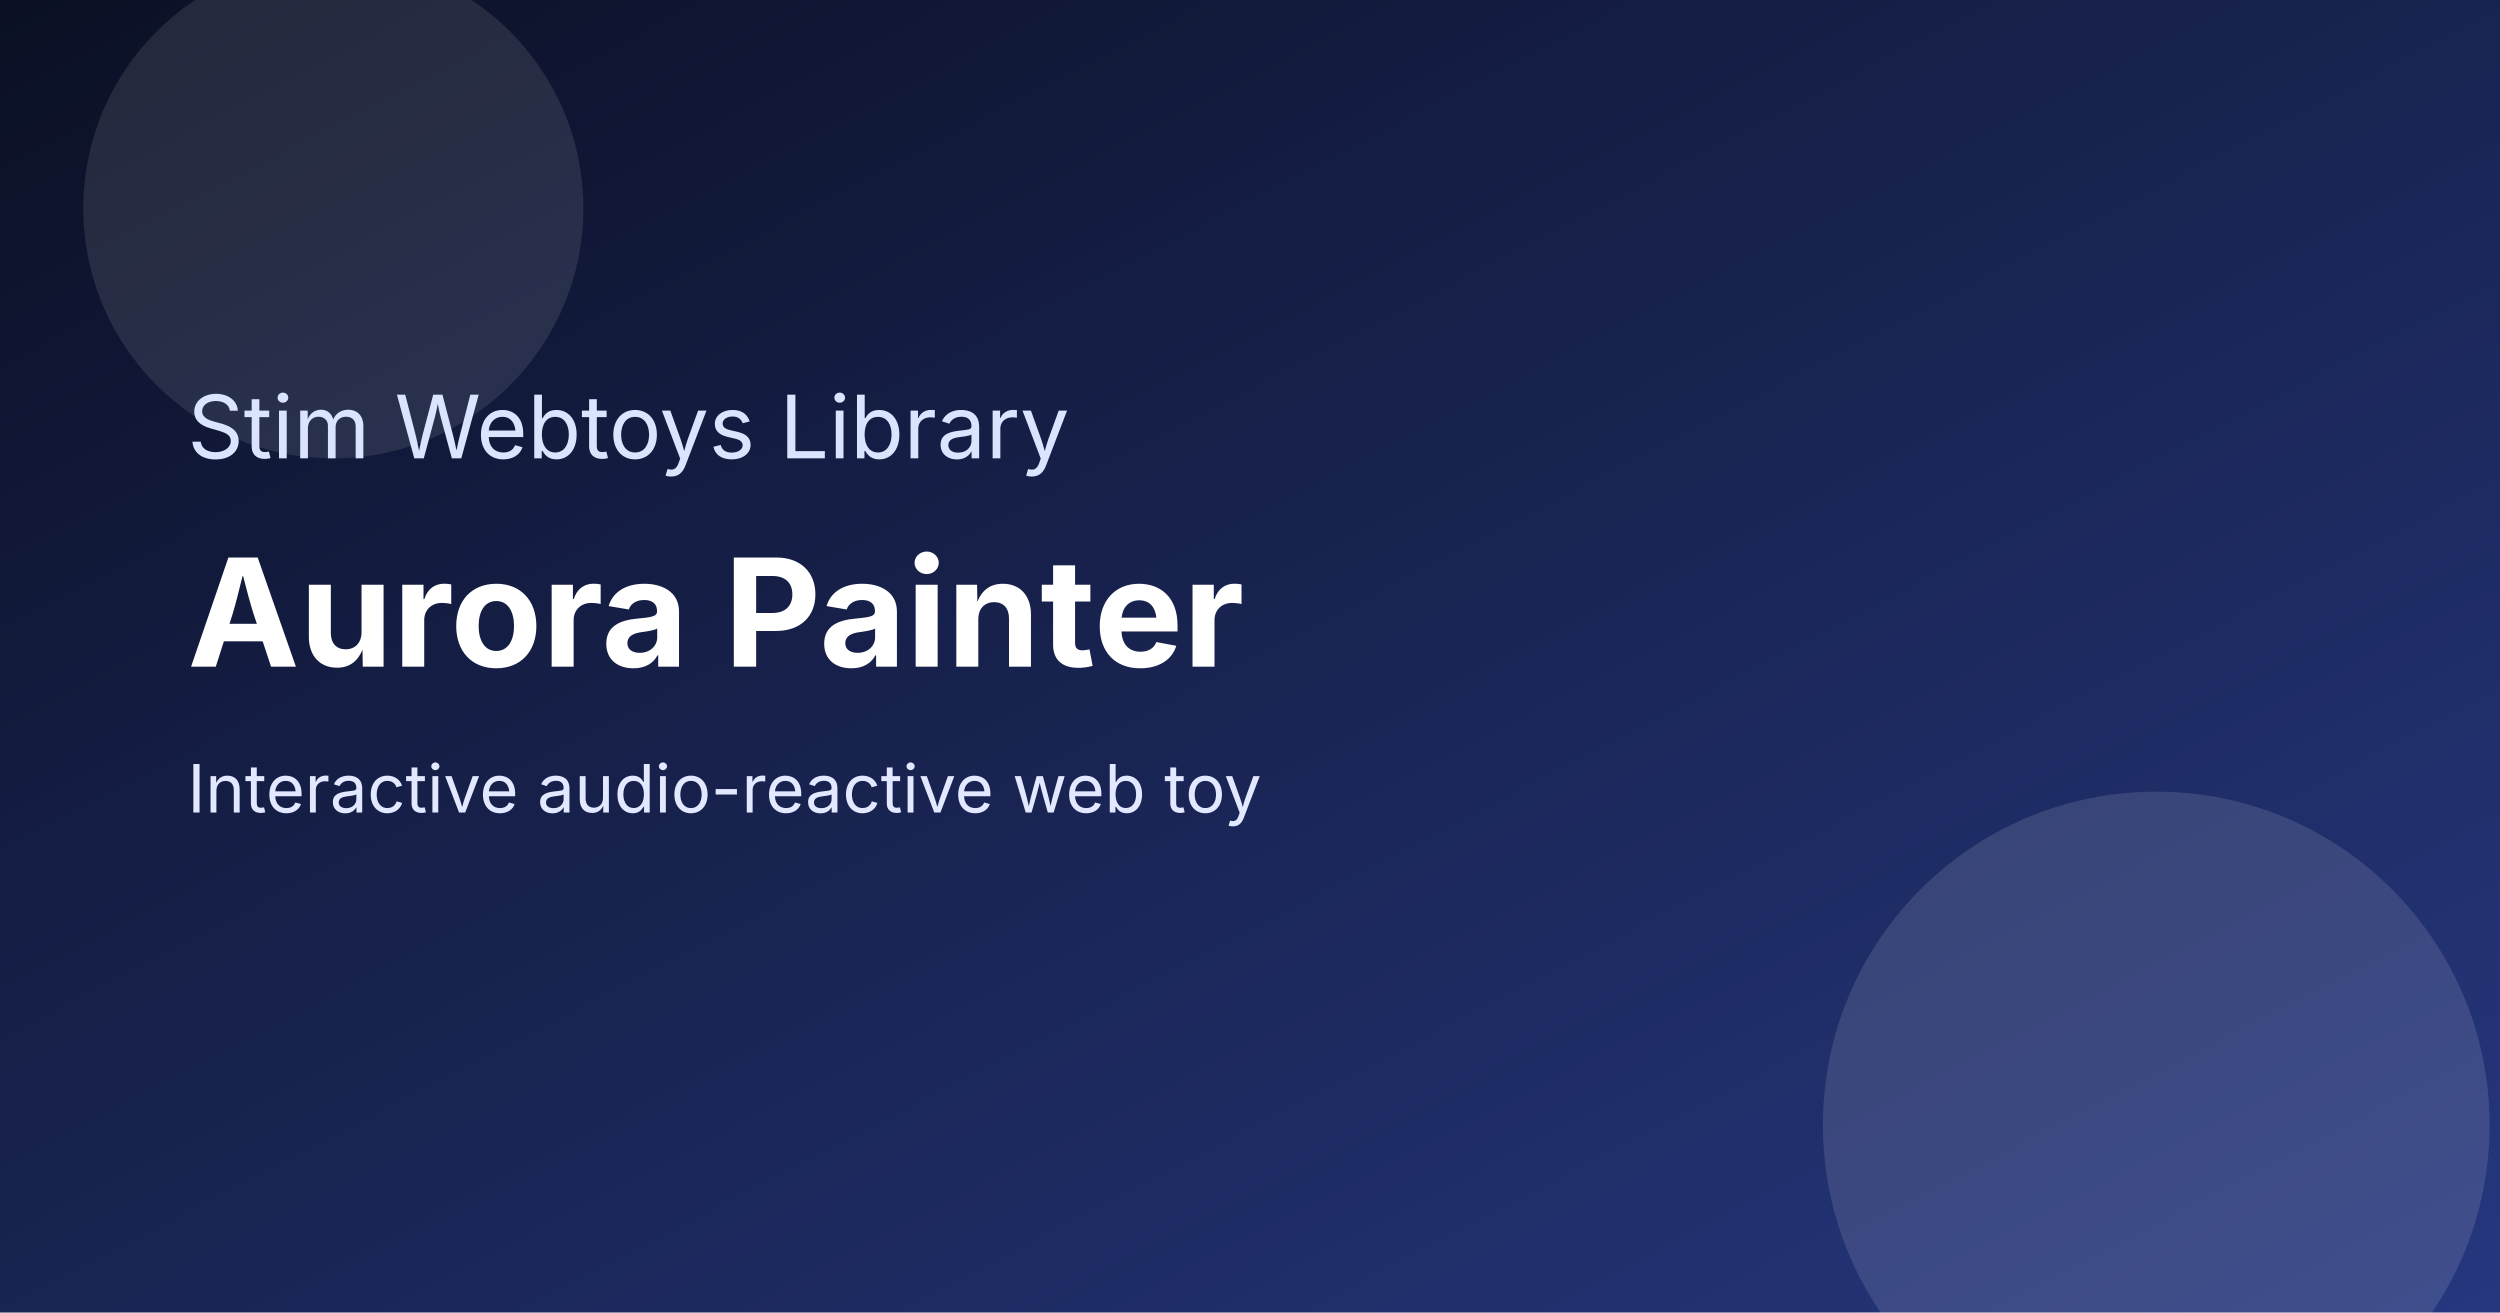
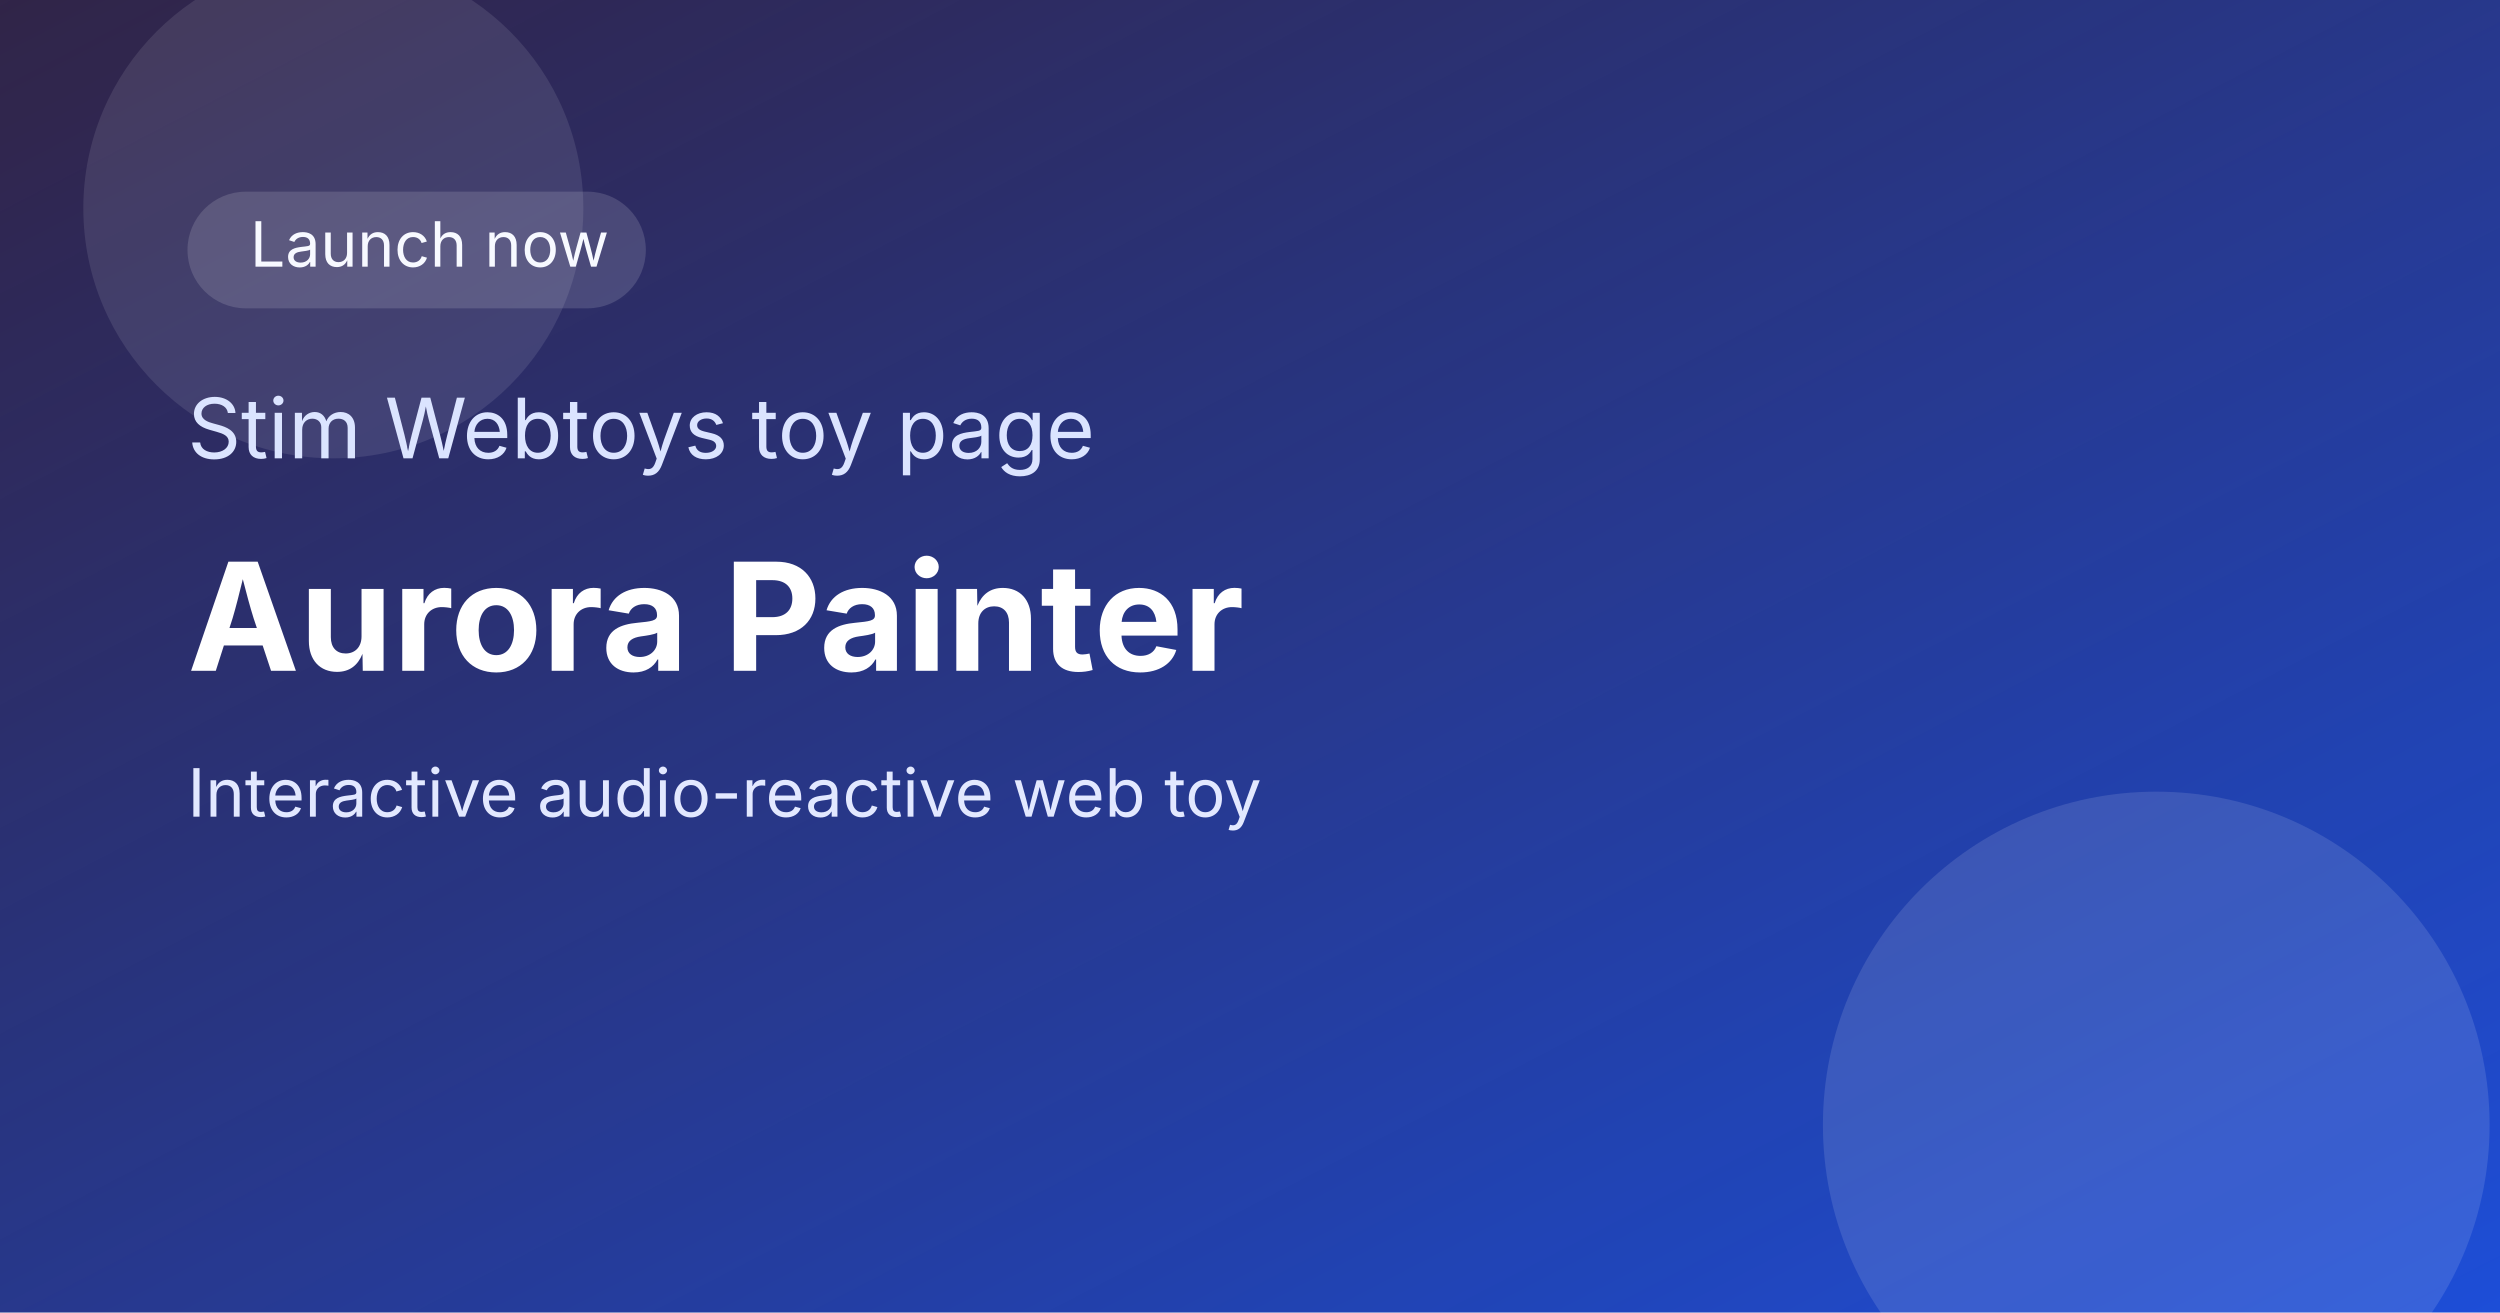
<svg xmlns="http://www.w3.org/2000/svg" width="1200" height="630" viewBox="0 0 1200 630" role="img" aria-label="Aurora Painter">
  <defs>
    <linearGradient id="bg" x1="0" y1="0" x2="1" y2="1">
-       <stop offset="0%" stop-color="#0b1024" />
-       <stop offset="100%" stop-color="#26377f" />
+       <stop offset="0%" stop-color="#1a0c33" />
+       <stop offset="100%" stop-color="#1d4ed8" />
+     </linearGradient>
+     <linearGradient id="shine" x1="0" y1="0" x2="1" y2="1">
+       <stop offset="0%" stop-color="rgba(255,255,255,0.25)" />
+       <stop offset="100%" stop-color="rgba(255,255,255,0)" />
    </linearGradient>
  </defs>
  <rect width="1200" height="630" fill="url(#bg)" />
+   <rect x="0" y="0" width="1200" height="630" fill="url(#shine)" opacity="0.4" />
  <circle cx="1035" cy="540" r="160" fill="rgba(255,255,255,0.12)" />
  <circle cx="160" cy="100" r="120" fill="rgba(255,255,255,0.1)" />
-   <text x="90" y="220" font-size="42" fill="#dbe4ff" font-family="Inter, Arial, sans-serif">Stim Webtoys Library</text>
-   <text x="90" y="320" font-size="72" font-weight="700" fill="#ffffff" font-family="Inter, Arial, sans-serif">Aurora Painter</text>
-   <text x="90" y="390" font-size="32" fill="#e2e8ff" font-family="Inter, Arial, sans-serif">Interactive audio-reactive web toy</text>
+   <rect x="90" y="92" width="220" height="56" rx="28" fill="rgba(255,255,255,0.14)" />
+   <text x="120" y="128" font-size="30" fill="#f7f9ff" font-family="Inter, Arial, sans-serif">Launch now</text>
+   <text x="90" y="220" font-size="40" fill="#dbe4ff" font-family="Inter, Arial, sans-serif">Stim Webtoys toy page</text>
+   <text x="90" y="322" font-size="72" font-weight="700" fill="#ffffff" font-family="Inter, Arial, sans-serif">Aurora Painter</text>
+   <text x="90" y="392" font-size="32" fill="#e2e8ff" font-family="Inter, Arial, sans-serif">Interactive audio-reactive web toy</text>
</svg>
